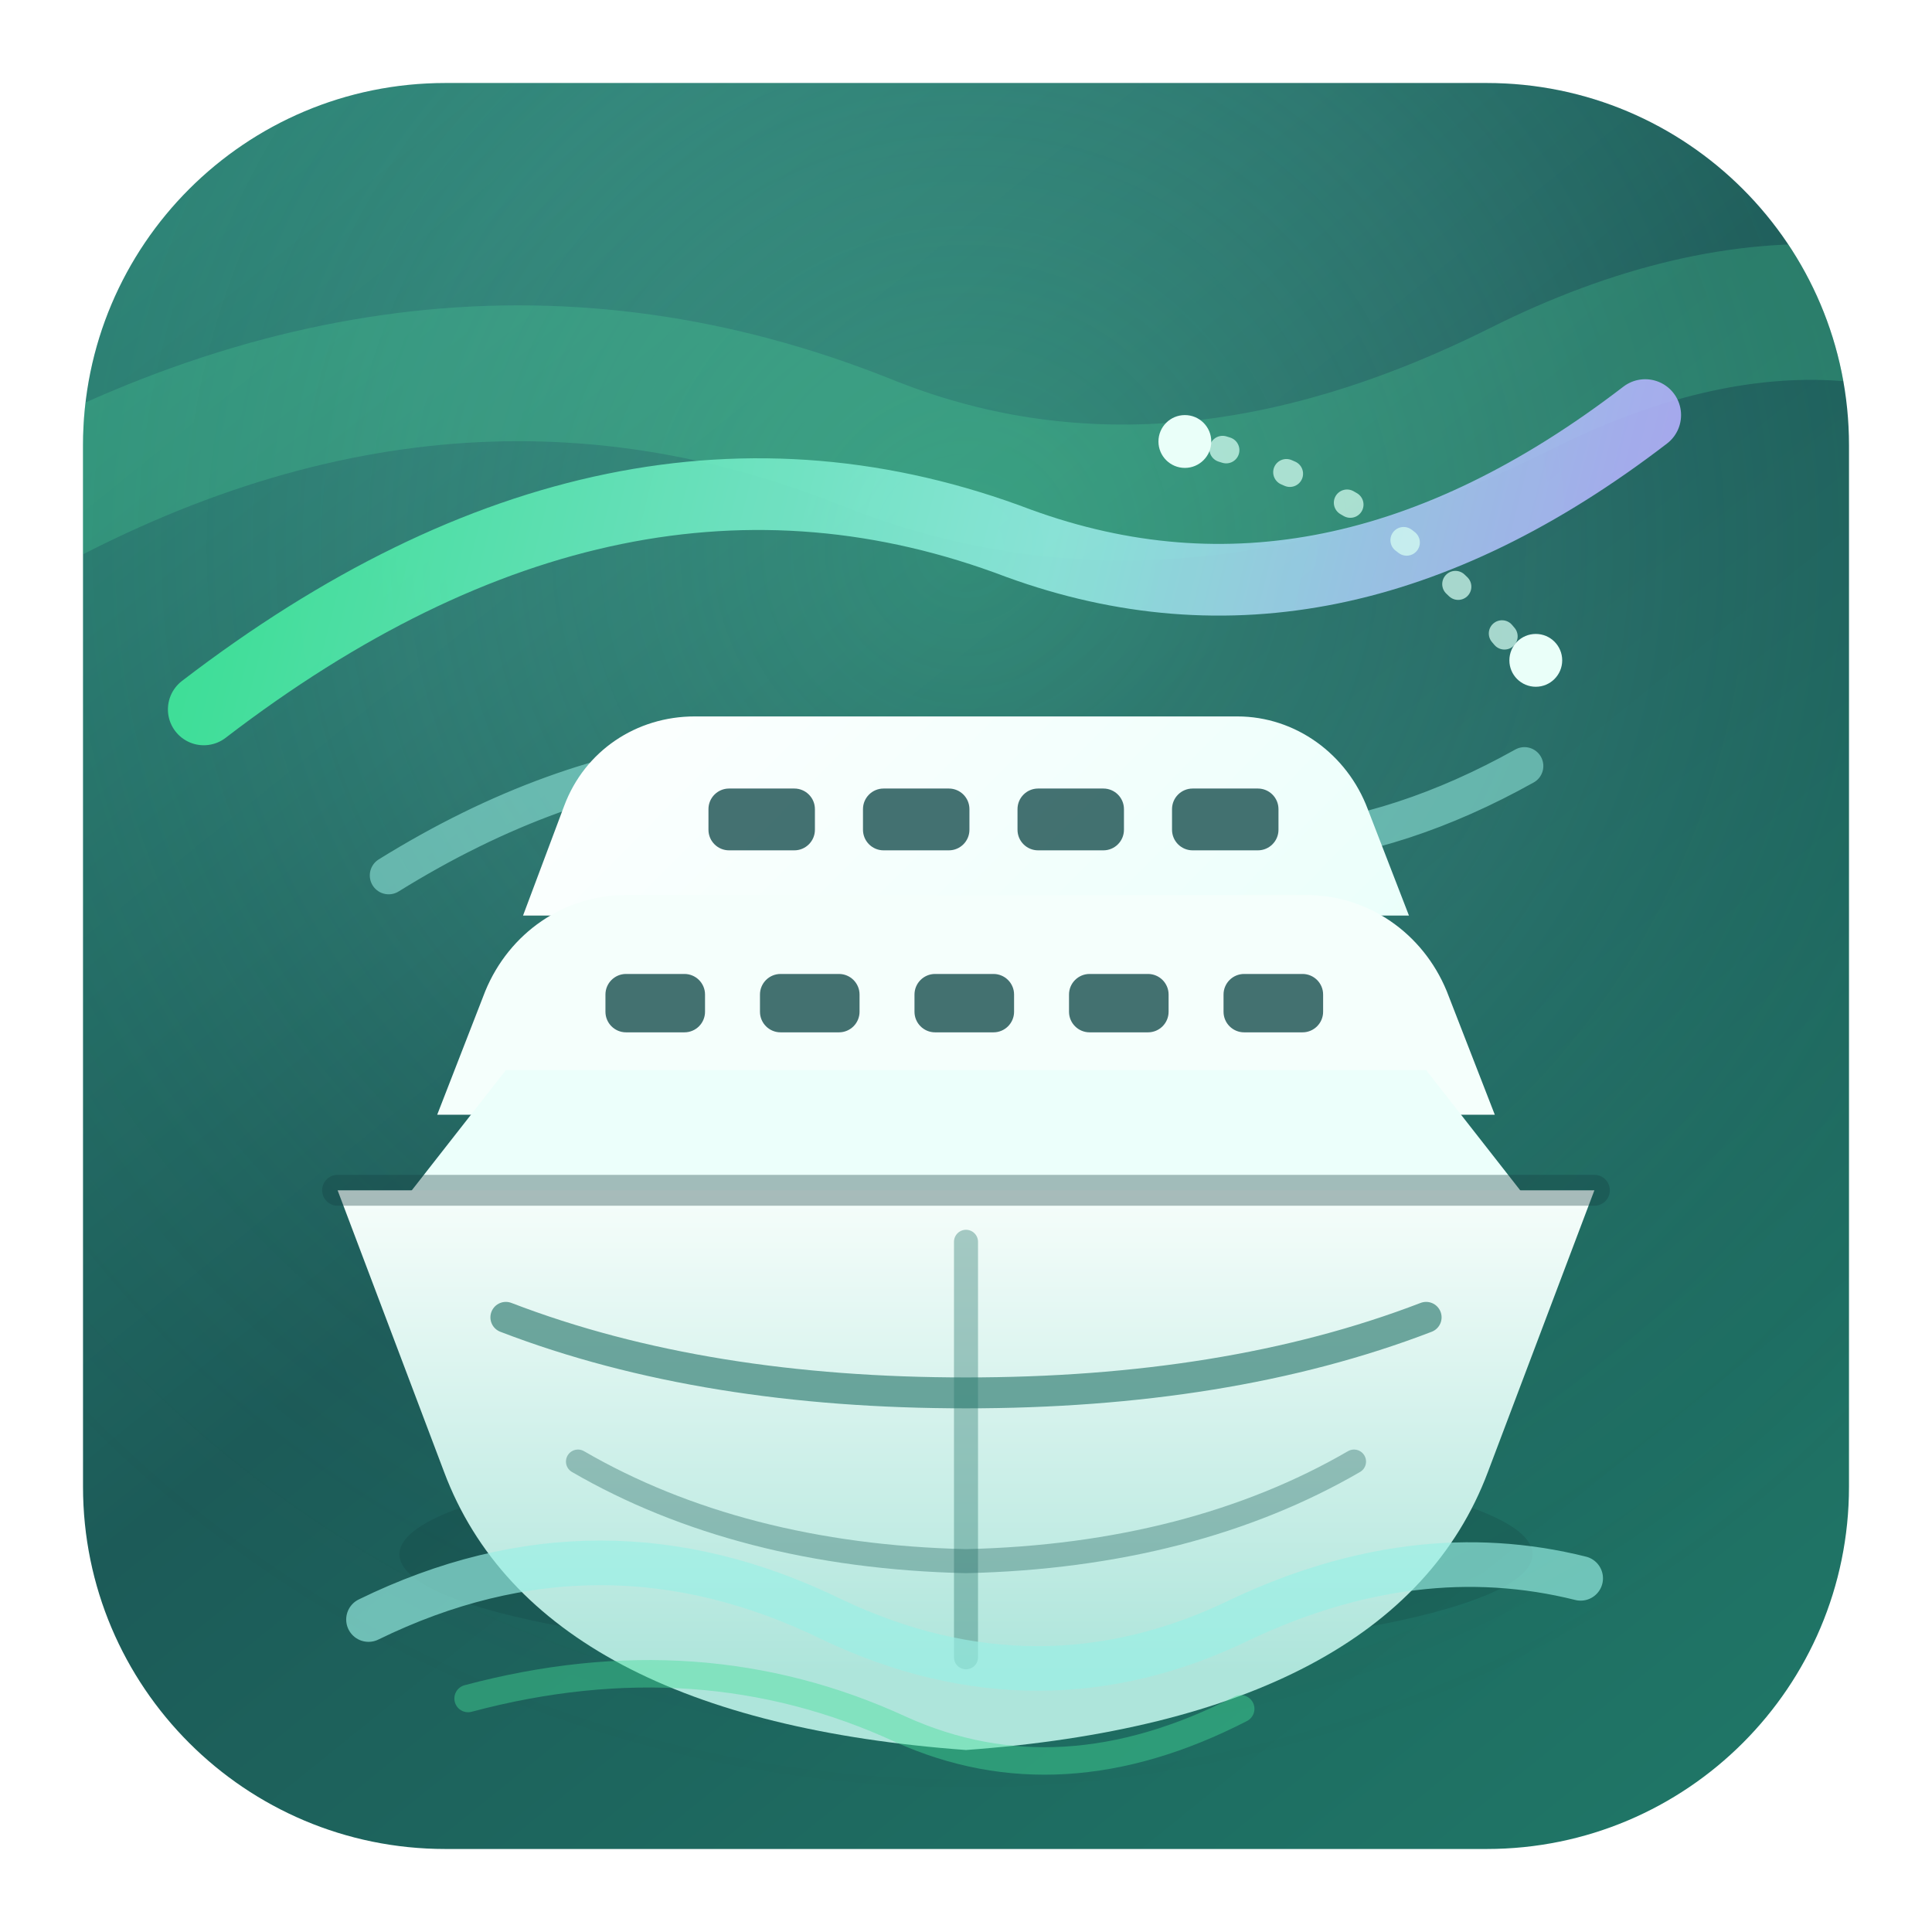
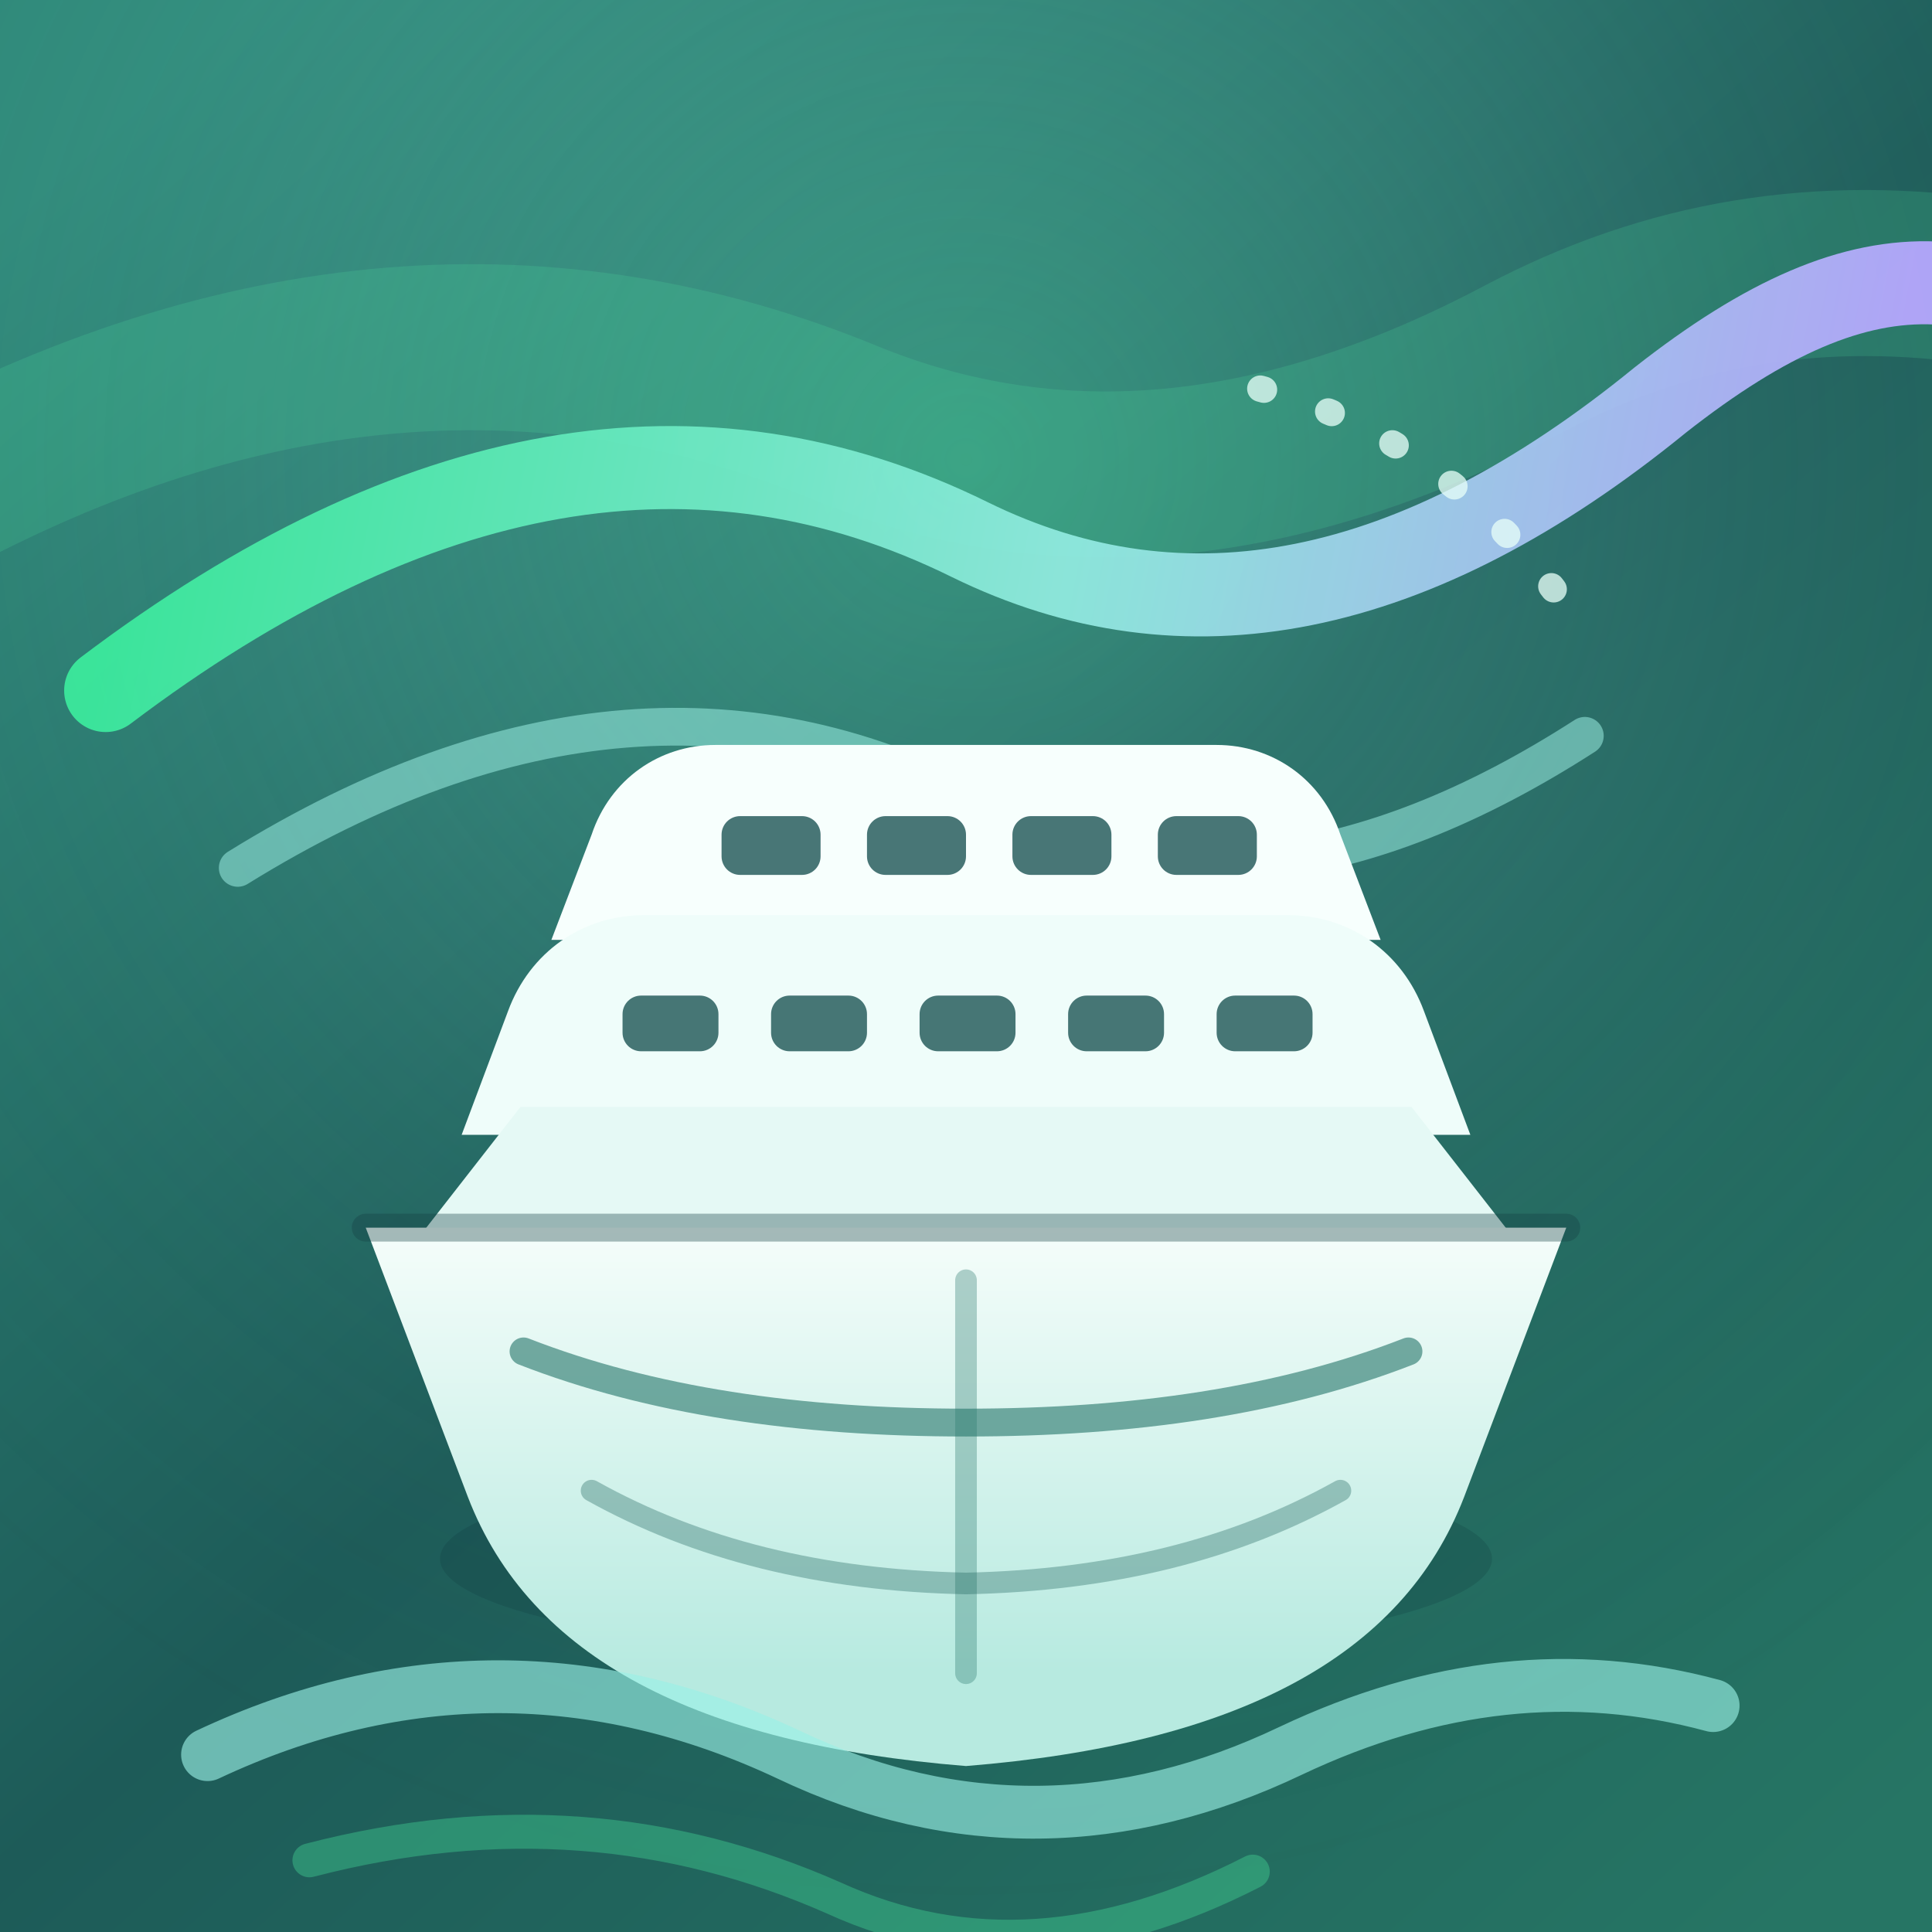
- <svg xmlns="http://www.w3.org/2000/svg" viewBox="0 0 512 512" role="img" aria-labelledby="title desc">
+ <svg xmlns="http://www.w3.org/2000/svg" viewBox="0 0 512 512">
  <defs>
-     <linearGradient id="sky" x1="78" y1="34" x2="438" y2="480" gradientUnits="userSpaceOnUse">
-       <stop offset="0" stop-color="#2b8274" />
-       <stop offset="0.46" stop-color="#1c5b58" />
-       <stop offset="1" stop-color="#1f7566" />
+     <linearGradient id="sky" x1="42" y1="20" x2="478" y2="506" gradientUnits="userSpaceOnUse">
+       <stop offset="0" stop-color="#2f8a7a" />
+       <stop offset="0.5" stop-color="#1d5b58" />
+       <stop offset="1" stop-color="#267564" />
    </linearGradient>
-     <radialGradient id="glow" cx="50%" cy="26%" r="73%">
-       <stop offset="0" stop-color="#69ffc2" stop-opacity="0.26" />
-       <stop offset="0.45" stop-color="#89e3d8" stop-opacity="0.12" />
-       <stop offset="1" stop-color="#123b3c" stop-opacity="0" />
+     <radialGradient id="glow" cx="50%" cy="24%" r="76%">
+       <stop offset="0" stop-color="#6affc3" stop-opacity=".29" />
+       <stop offset=".48" stop-color="#8ce7dc" stop-opacity=".1" />
+       <stop offset="1" stop-color="#103d3d" stop-opacity="0" />
    </radialGradient>
-     <linearGradient id="aurora" x1="66" y1="114" x2="442" y2="210" gradientUnits="userSpaceOnUse">
-       <stop offset="0" stop-color="#41e99c" />
-       <stop offset="0.55" stop-color="#91eadf" />
+     <linearGradient id="aurora" x1="34" y1="122" x2="482" y2="208" gradientUnits="userSpaceOnUse">
+       <stop offset="0" stop-color="#3bea9c" />
+       <stop offset=".55" stop-color="#91eadf" />
      <stop offset="1" stop-color="#b7a7ff" />
    </linearGradient>
-     <linearGradient id="ship" x1="112" y1="164" x2="398" y2="448" gradientUnits="userSpaceOnUse">
-       <stop offset="0" stop-color="#ffffff" />
-       <stop offset="0.58" stop-color="#ecfffb" />
-       <stop offset="1" stop-color="#bff1e6" />
+     <linearGradient id="hull" x1="256" y1="310" x2="256" y2="466" gradientUnits="userSpaceOnUse">
+       <stop offset="0" stop-color="#fbfffd" />
+       <stop offset="1" stop-color="#b7eae0" />
    </linearGradient>
-     <linearGradient id="hullShade" x1="256" y1="305" x2="256" y2="454" gradientUnits="userSpaceOnUse">
-       <stop offset="0" stop-color="#fbfffd" />
-       <stop offset="1" stop-color="#aee5db" />
-     </linearGradient>
-     <clipPath id="round">
-       <rect x="22" y="22" width="468" height="468" rx="96" />
-     </clipPath>
  </defs>
-   <rect x="22" y="22" width="468" height="468" rx="96" fill="url(#sky)" />
-   <rect x="22" y="22" width="468" height="468" rx="96" fill="url(#glow)" />
-   <g clip-path="url(#round)">
-     <path d="M-8 143c80-48 159-57 237-26 54 22 112 17 174-14 30-15 59-22 86-20" fill="none" stroke="#55f0a7" stroke-width="36" stroke-linecap="round" opacity="0.2" />
-     <path d="M54 188c73-56 145-71 216-44 55 20 110 9 166-34" fill="none" stroke="url(#aurora)" stroke-width="19" stroke-linecap="round" opacity="0.9" />
-     <path d="M103 232c58-36 116-42 174-18 42 17 84 13 127-11" fill="none" stroke="#9af0e5" stroke-width="10" stroke-linecap="round" opacity="0.54" />
-     <path d="M324 119c30 9 55 26 75 50" fill="none" stroke="#d7fff3" stroke-width="7" stroke-linecap="round" stroke-dasharray="1 17" opacity="0.72" />
-     <circle cx="314" cy="117" r="7" fill="#eafff9" />
-     <circle cx="407" cy="175" r="7" fill="#eafff9" />
-     <g transform="translate(256 330) scale(0.91) translate(-256 -330)">
-       <ellipse cx="256" cy="420" rx="165" ry="30" fill="#0f3638" opacity="0.2" />
-       <path d="M177 176h158c17 0 32 11 38 27l12 31H127l12-32c6-16 21-26 38-26Z" fill="url(#ship)" />
-       <path d="M157 228h198c18 0 34 11 41 28l14 36H102l14-36c7-17 23-28 41-28Z" fill="#f5fffc" />
-       <path d="M122 279h268l36 46H86l36-46Z" fill="#ecfffb" />
-       <g fill="#164d4e" opacity="0.8">
-         <rect x="181" y="197" width="31" height="18" rx="6" />
-         <rect x="226" y="197" width="31" height="18" rx="6" />
-         <rect x="271" y="197" width="31" height="18" rx="6" />
-         <rect x="316" y="197" width="31" height="18" rx="6" />
-         <rect x="151" y="251" width="29" height="17" rx="6" />
-         <rect x="196" y="251" width="29" height="17" rx="6" />
-         <rect x="241" y="251" width="29" height="17" rx="6" />
-         <rect x="286" y="251" width="29" height="17" rx="6" />
-         <rect x="331" y="251" width="29" height="17" rx="6" />
-       </g>
-       <path d="M73 314h366l-31 82c-18 48-70 75-152 81-82-6-134-33-152-81L73 314Z" fill="url(#hullShade)" />
-       <path d="M73 314h366" fill="none" stroke="#143f42" stroke-width="9" stroke-linecap="round" opacity="0.35" />
-       <path d="M256 329v121" fill="none" stroke="#28776c" stroke-width="7" stroke-linecap="round" opacity="0.38" />
-       <path d="M122 351c39 15 84 22 134 22s95-7 134-22" fill="none" stroke="#28776c" stroke-width="9" stroke-linecap="round" opacity="0.64" />
-       <path d="M143 393c31 18 69 28 113 29 44-1 82-11 113-29" fill="none" stroke="#1e615c" stroke-width="7" stroke-linecap="round" opacity="0.36" />
-       <path d="M82 439c45-22 90-22 135 0 40 19 80 19 119 0 34-16 67-20 99-12" fill="none" stroke="#9af0e5" stroke-width="13" stroke-linecap="round" opacity="0.66" />
-       <path d="M111 462c45-12 87-9 126 9 31 14 64 12 99-6" fill="none" stroke="#44dd98" stroke-width="8" stroke-linecap="round" opacity="0.42" />
+   <rect width="512" height="512" fill="url(#sky)" />
+   <rect width="512" height="512" fill="url(#glow)" />
+   <path d="M-22 133c86-47 168-53 246-21 56 23 116 17 180-17 38-20 78-27 124-20" fill="none" stroke="#55f0a7" stroke-width="44" stroke-linecap="round" opacity=".16" />
+   <path d="M28 183c82-62 158-75 229-40 57 28 118 16 183-37 28-22 51-32 73-31" fill="none" stroke="url(#aurora)" stroke-width="22" stroke-linecap="round" opacity=".94" />
+   <path d="M63 230c71-44 137-49 198-16 47 25 100 19 159-19" fill="none" stroke="#a0f3e8" stroke-width="10" stroke-linecap="round" opacity=".52" />
+   <path d="M334 103c34 9 61 29 82 59" fill="none" stroke="#e7fff8" stroke-width="7" stroke-linecap="round" stroke-dasharray="1 18" opacity=".76" />
+   <g transform="translate(256 336) scale(.82) translate(-256 -336)">
+     <ellipse cx="256" cy="430" rx="170" ry="32" fill="#0c3435" opacity=".2" />
+     <path d="M175 167h162c18 0 34 11 40 29l13 34H122l13-34c6-18 22-29 40-29Z" fill="#f7fffd" />
+     <path d="M152 222h208c20 0 37 12 44 31l15 40H93l15-40c7-19 24-31 44-31Z" fill="#effdfa" />
+     <path d="M112 284h288l39 50H73l39-50Z" fill="#e5f9f5" />
+     <g fill="#174f50" opacity=".78">
+       <rect x="177" y="190" width="32" height="19" rx="6" />
+       <rect x="224" y="190" width="32" height="19" rx="6" />
+       <rect x="271" y="190" width="32" height="19" rx="6" />
+       <rect x="318" y="190" width="32" height="19" rx="6" />
+       <rect x="145" y="248" width="31" height="18" rx="6" />
+       <rect x="193" y="248" width="31" height="18" rx="6" />
+       <rect x="241" y="248" width="31" height="18" rx="6" />
+       <rect x="289" y="248" width="31" height="18" rx="6" />
+       <rect x="337" y="248" width="31" height="18" rx="6" />
    </g>
+     <path d="M62 323h388l-33 87c-20 52-74 80-161 87-87-7-141-35-161-87l-33-87Z" fill="url(#hull)" />
+     <path d="M62 323h388" fill="none" stroke="#143f42" stroke-width="9" stroke-linecap="round" opacity=".36" />
+     <path d="M256 340v127" fill="none" stroke="#28776c" stroke-width="7" stroke-linecap="round" opacity=".34" />
+     <path d="M113 363c41 16 89 23 143 23s102-7 143-23" fill="none" stroke="#28776c" stroke-width="9" stroke-linecap="round" opacity=".62" />
+     <path d="M135 408c34 19 74 29 121 30 47-1 87-11 121-30" fill="none" stroke="#1e615c" stroke-width="7" stroke-linecap="round" opacity=".35" />
  </g>
+   <path d="M55 465c51-24 103-24 154 0 44 21 89 20 133-1 38-18 75-22 112-12" fill="none" stroke="#9af0e5" stroke-width="14" stroke-linecap="round" opacity=".63" />
+   <path d="M82 493c50-13 96-9 139 10 35 16 72 13 111-7" fill="none" stroke="#44dd98" stroke-width="9" stroke-linecap="round" opacity=".38" />
</svg>
